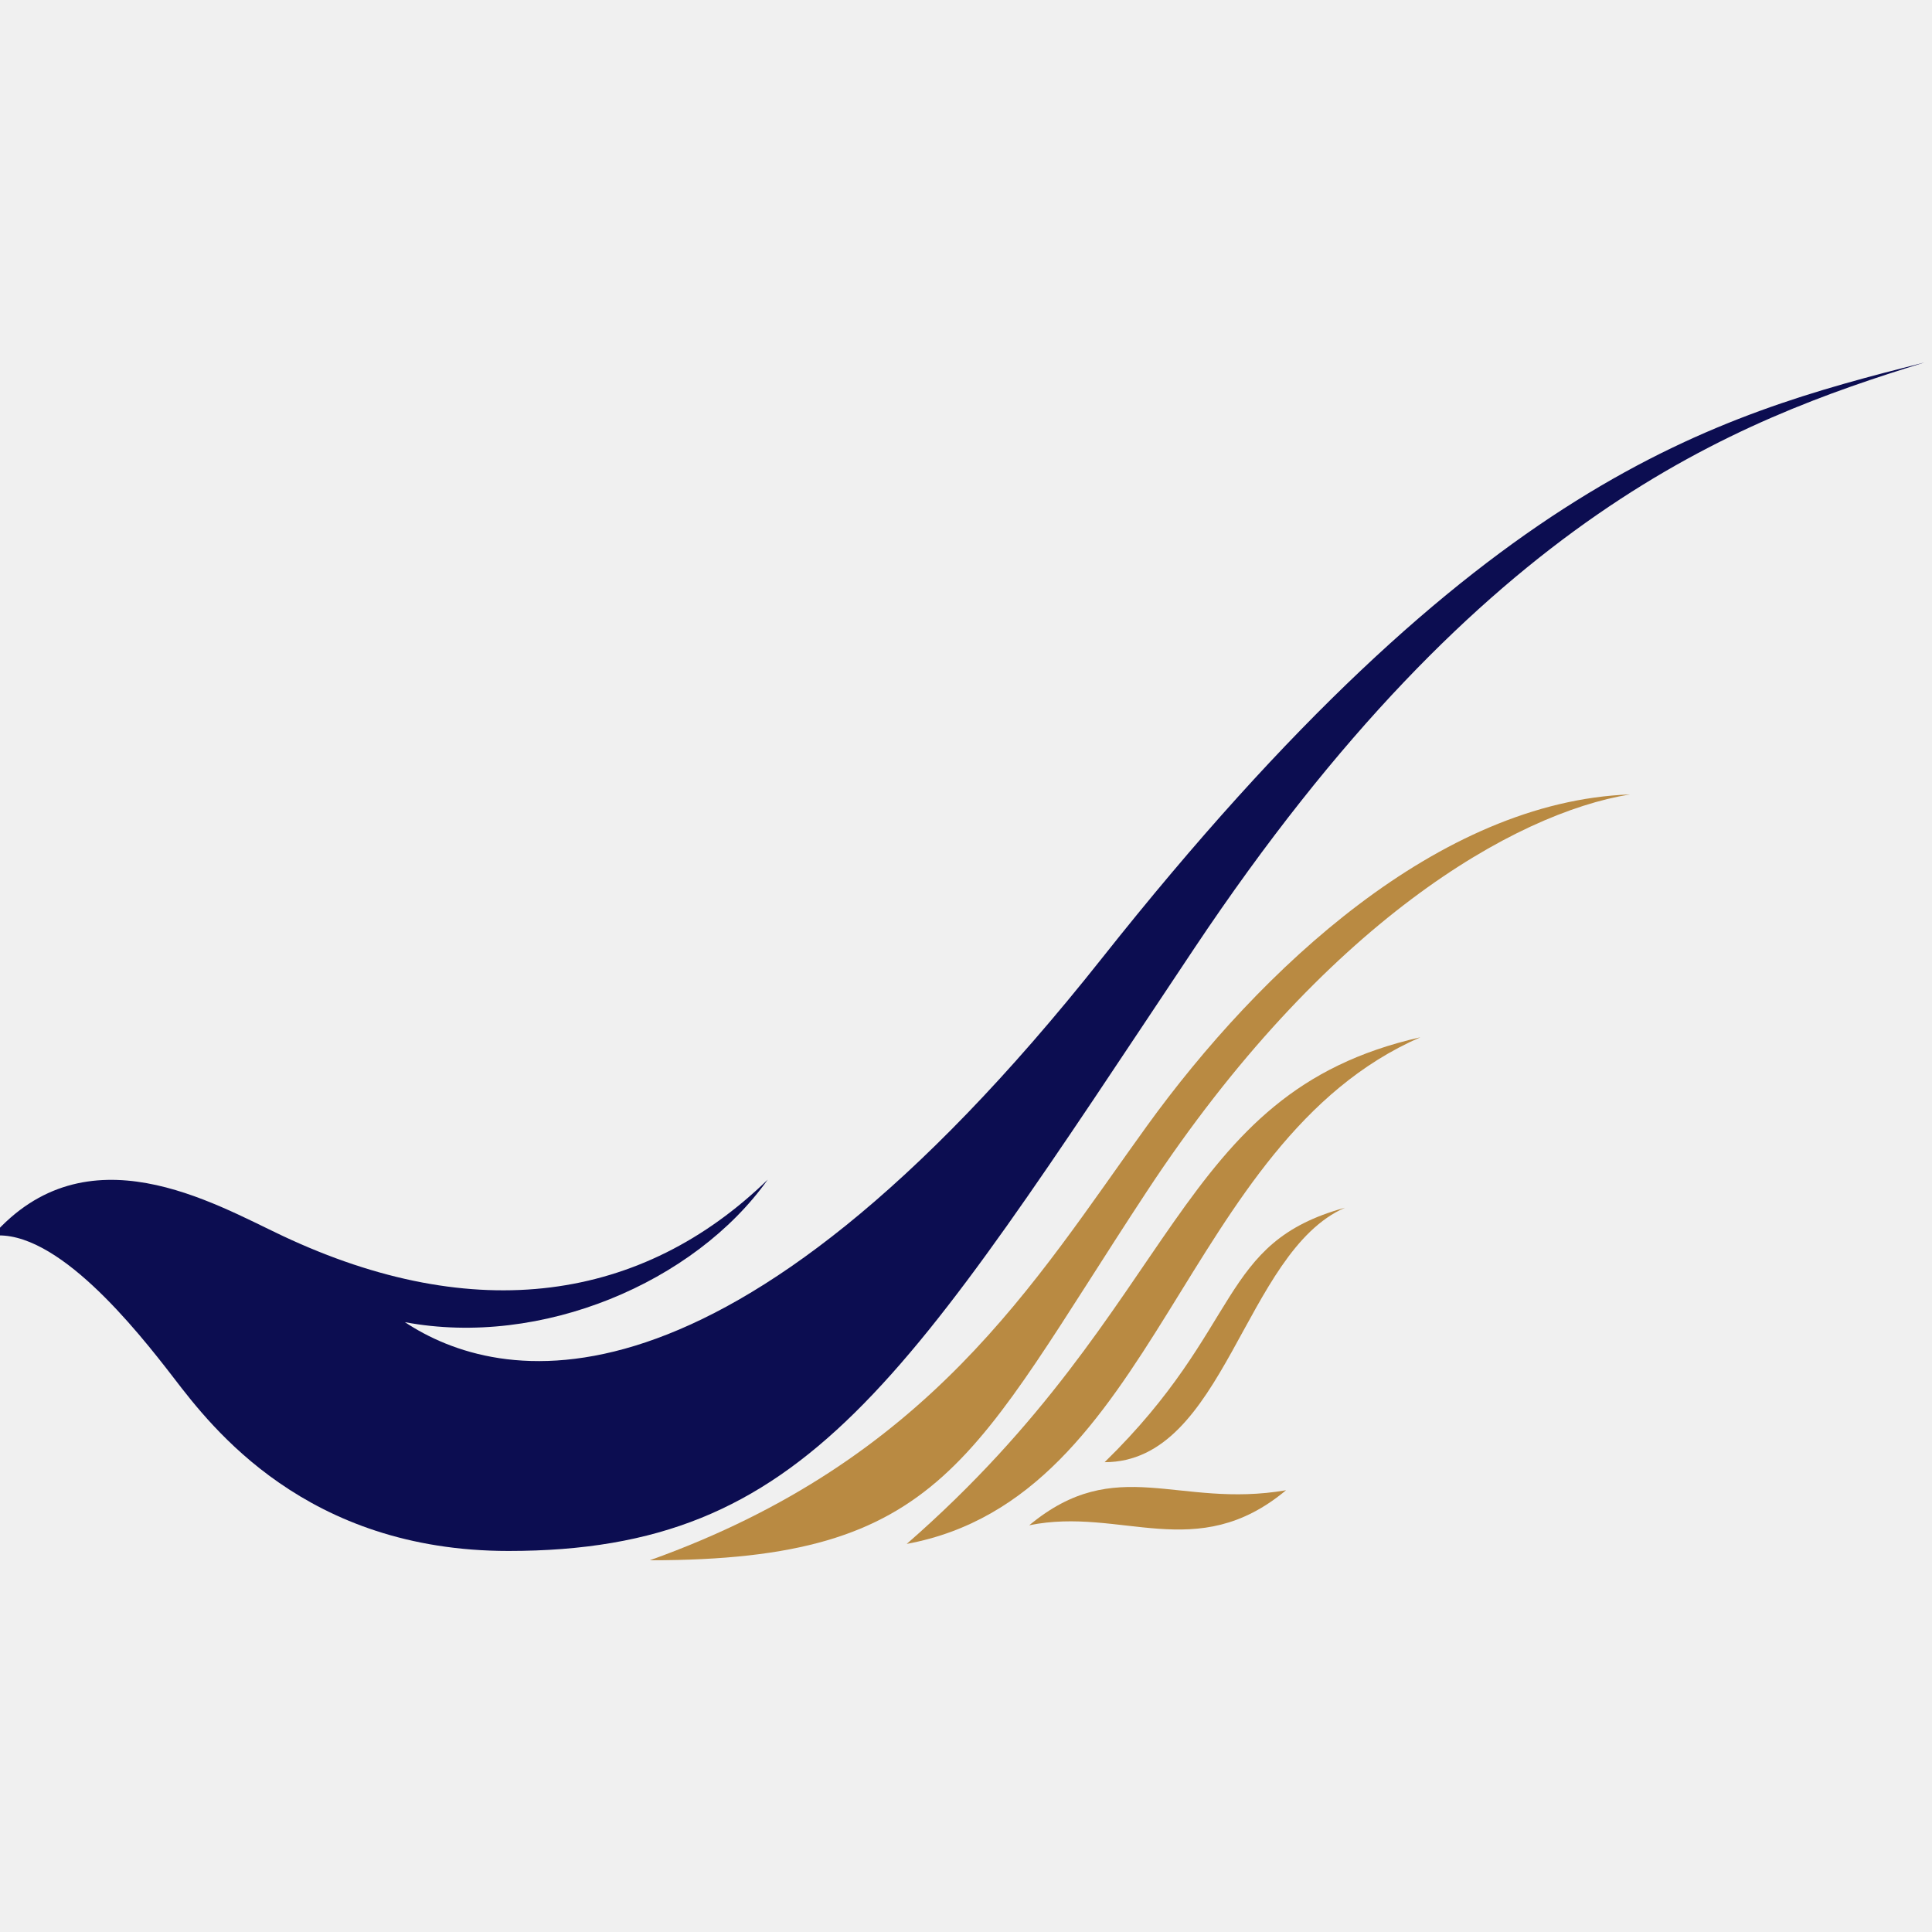
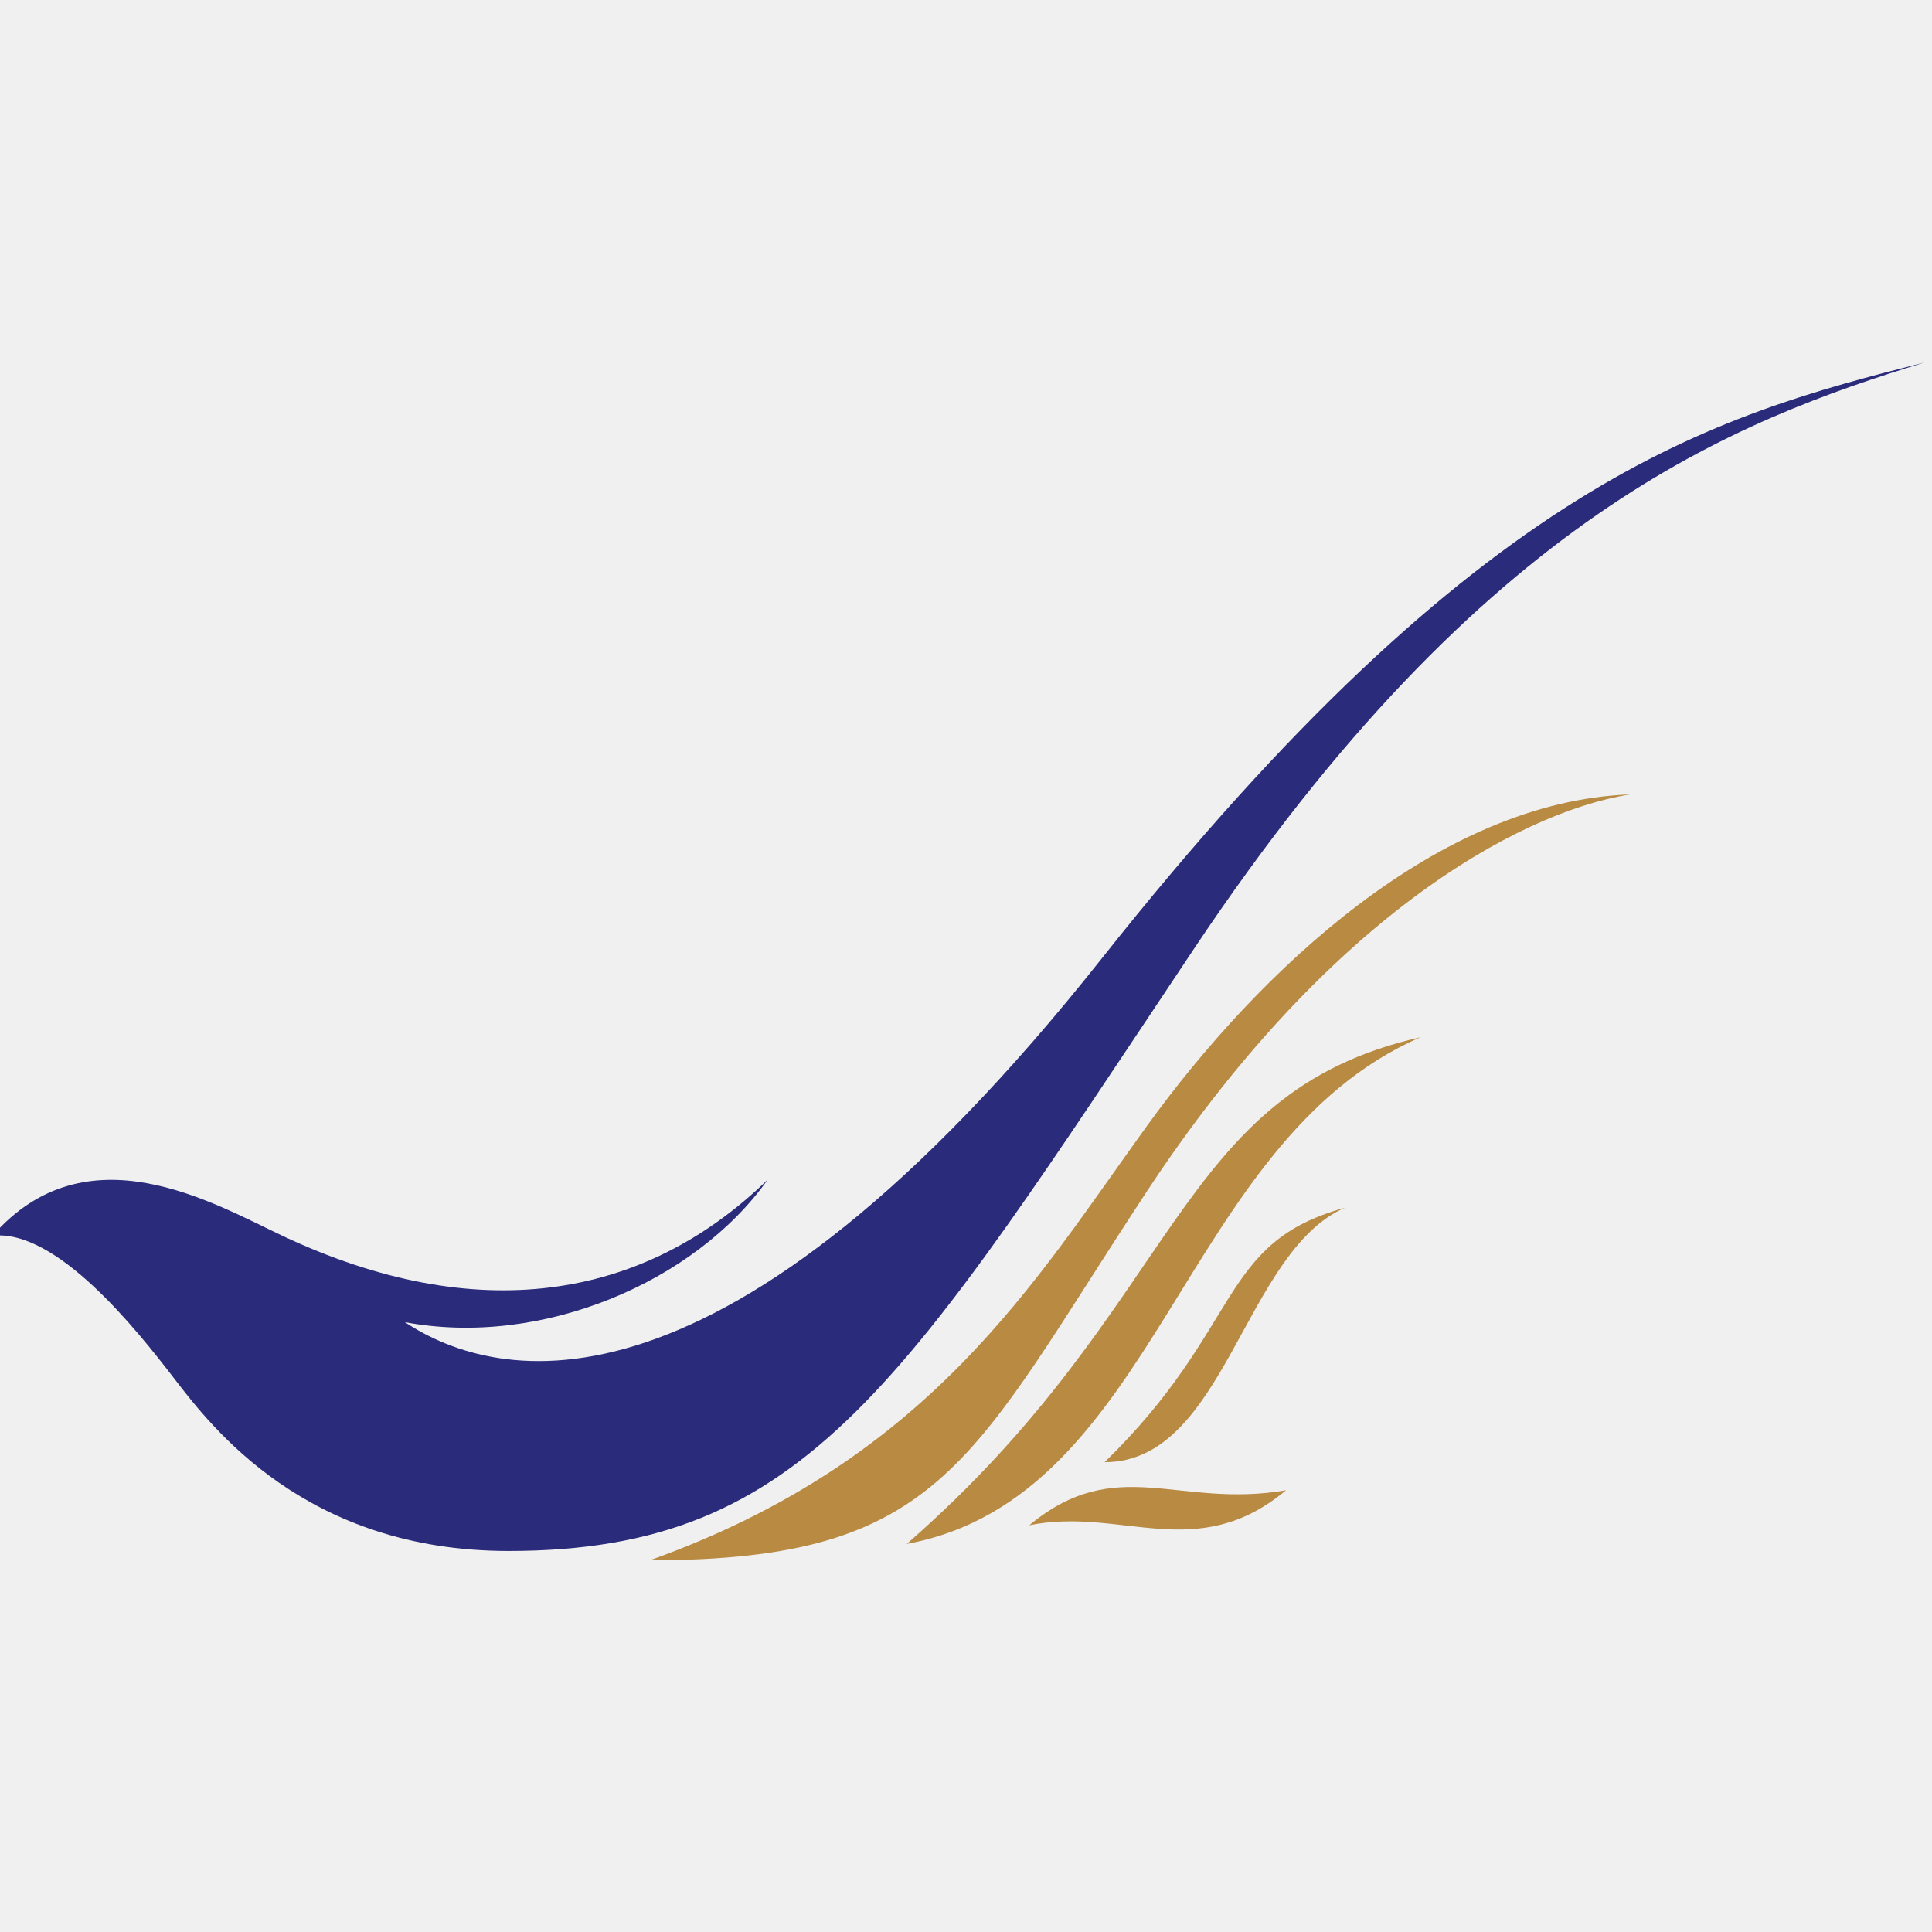
<svg xmlns="http://www.w3.org/2000/svg" width="40" height="40" viewBox="0 0 40 40" fill="none">
  <g clip-path="url(#clip0_452_149)">
-     <path d="M-0.155 25.585C1.796 23.36 4.408 24.907 5.846 25.585C9.846 27.47 13.308 26.938 15.894 24.424C14.382 26.552 11.21 27.904 8.383 27.374C10.284 28.631 14.968 29.742 22.821 19.831C30.674 9.92 35.456 8.617 39.845 7.504C35.944 8.712 30.724 10.647 24.724 19.638C18.725 28.629 16.724 32.111 10.528 32.111C6.334 32.111 4.381 29.549 3.601 28.533C2.82 27.518 1.168 25.439 -0.155 25.585Z" fill="#0C0D51" />
+     <path d="M-0.155 25.585C1.796 23.36 4.408 24.907 5.846 25.585C9.846 27.47 13.308 26.938 15.894 24.424C14.382 26.552 11.21 27.904 8.383 27.374C10.284 28.631 14.968 29.742 22.821 19.831C30.674 9.92 35.456 8.617 39.845 7.504C35.944 8.712 30.724 10.647 24.724 19.638C18.725 28.629 16.724 32.111 10.528 32.111C6.334 32.111 4.381 29.549 3.601 28.533C2.82 27.518 1.168 25.439 -0.155 25.585Z" fill="#2A2B7A" />
    <path d="M13.454 32.304C19.258 30.225 21.405 26.552 23.745 23.313C26.085 20.074 29.794 16.592 33.746 16.448C31.357 16.834 27.404 19.106 23.745 24.666C20.086 30.225 19.553 32.304 13.454 32.304Z" fill="#B98A42" />
    <path d="M18.773 31.965C24.481 26.986 24.284 22.635 29.406 21.476C24.431 23.65 23.991 30.998 18.773 31.965Z" fill="#B98A42" />
    <path d="M22.87 30.273C25.749 27.464 25.212 25.729 27.845 25.005C25.749 25.922 25.361 30.273 22.87 30.273Z" fill="#B98A42" />
    <path d="M21.309 31.579C23.114 30.081 24.383 31.24 26.626 30.854C24.772 32.401 23.212 31.191 21.309 31.579Z" fill="#B98A42" />
  </g>
  <defs>
    <clipPath id="clip0_452_149">
      <rect width="40" height="40" fill="white" />
    </clipPath>
  </defs>
</svg>
